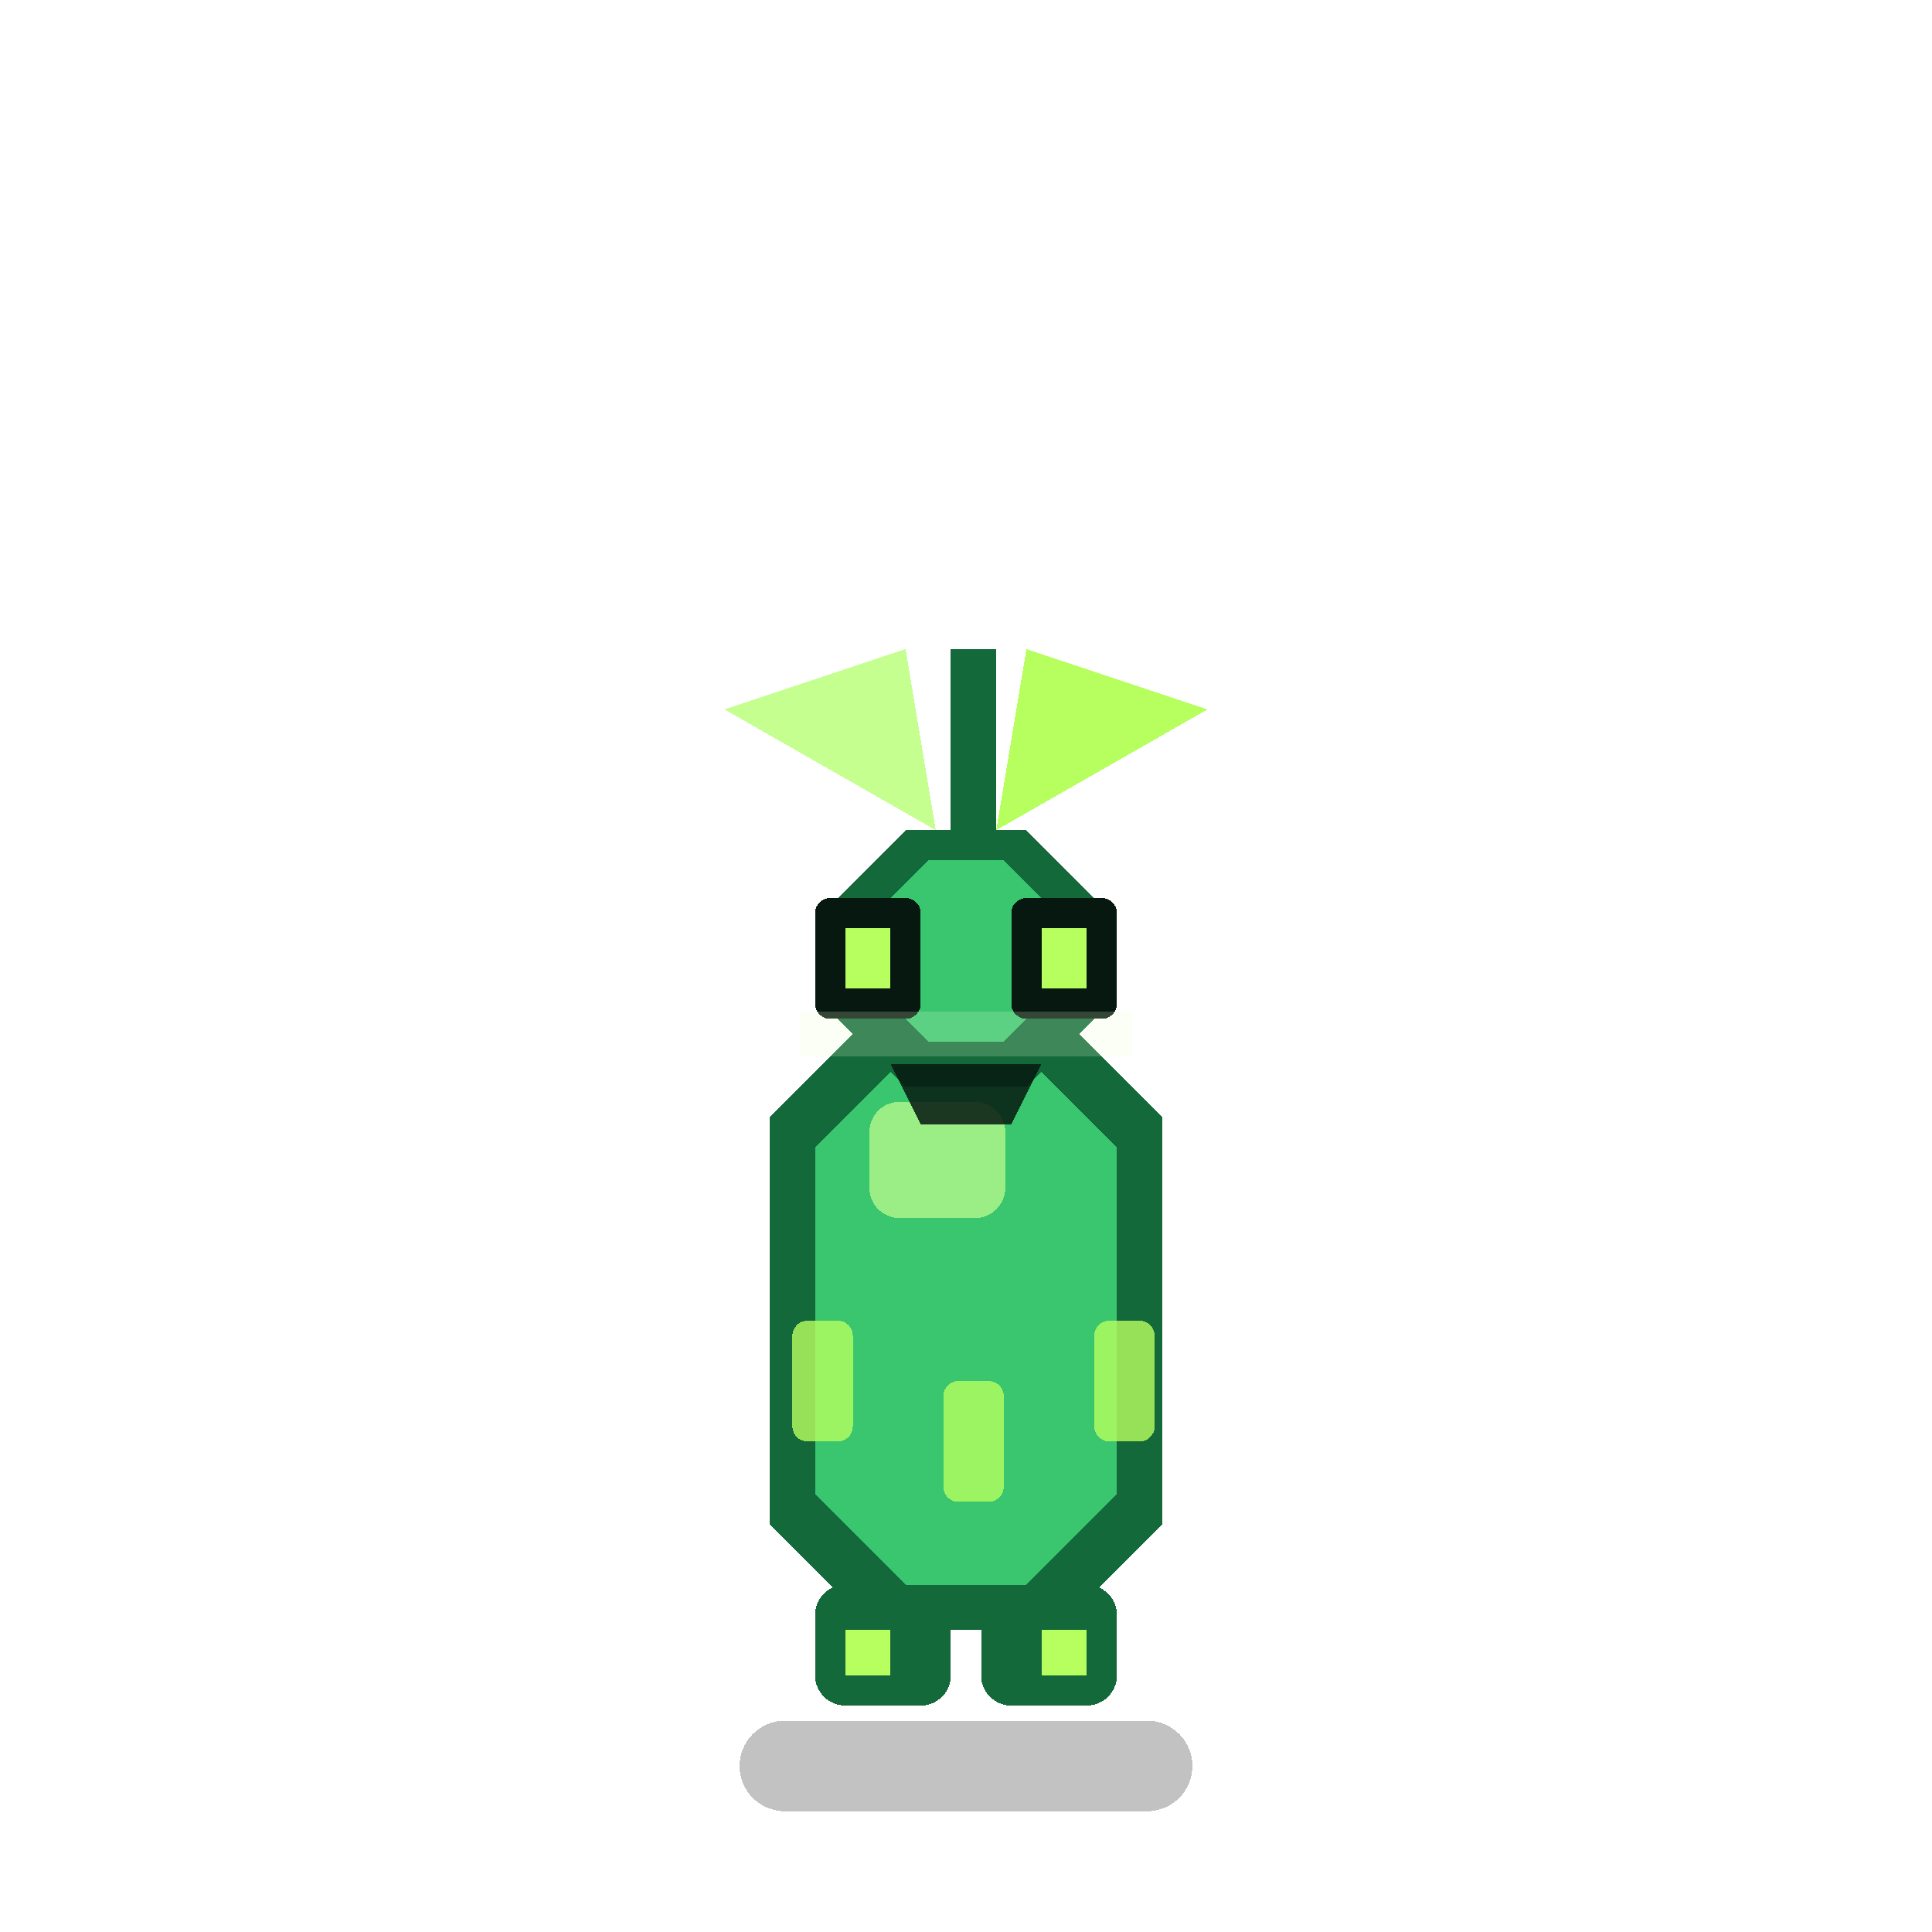
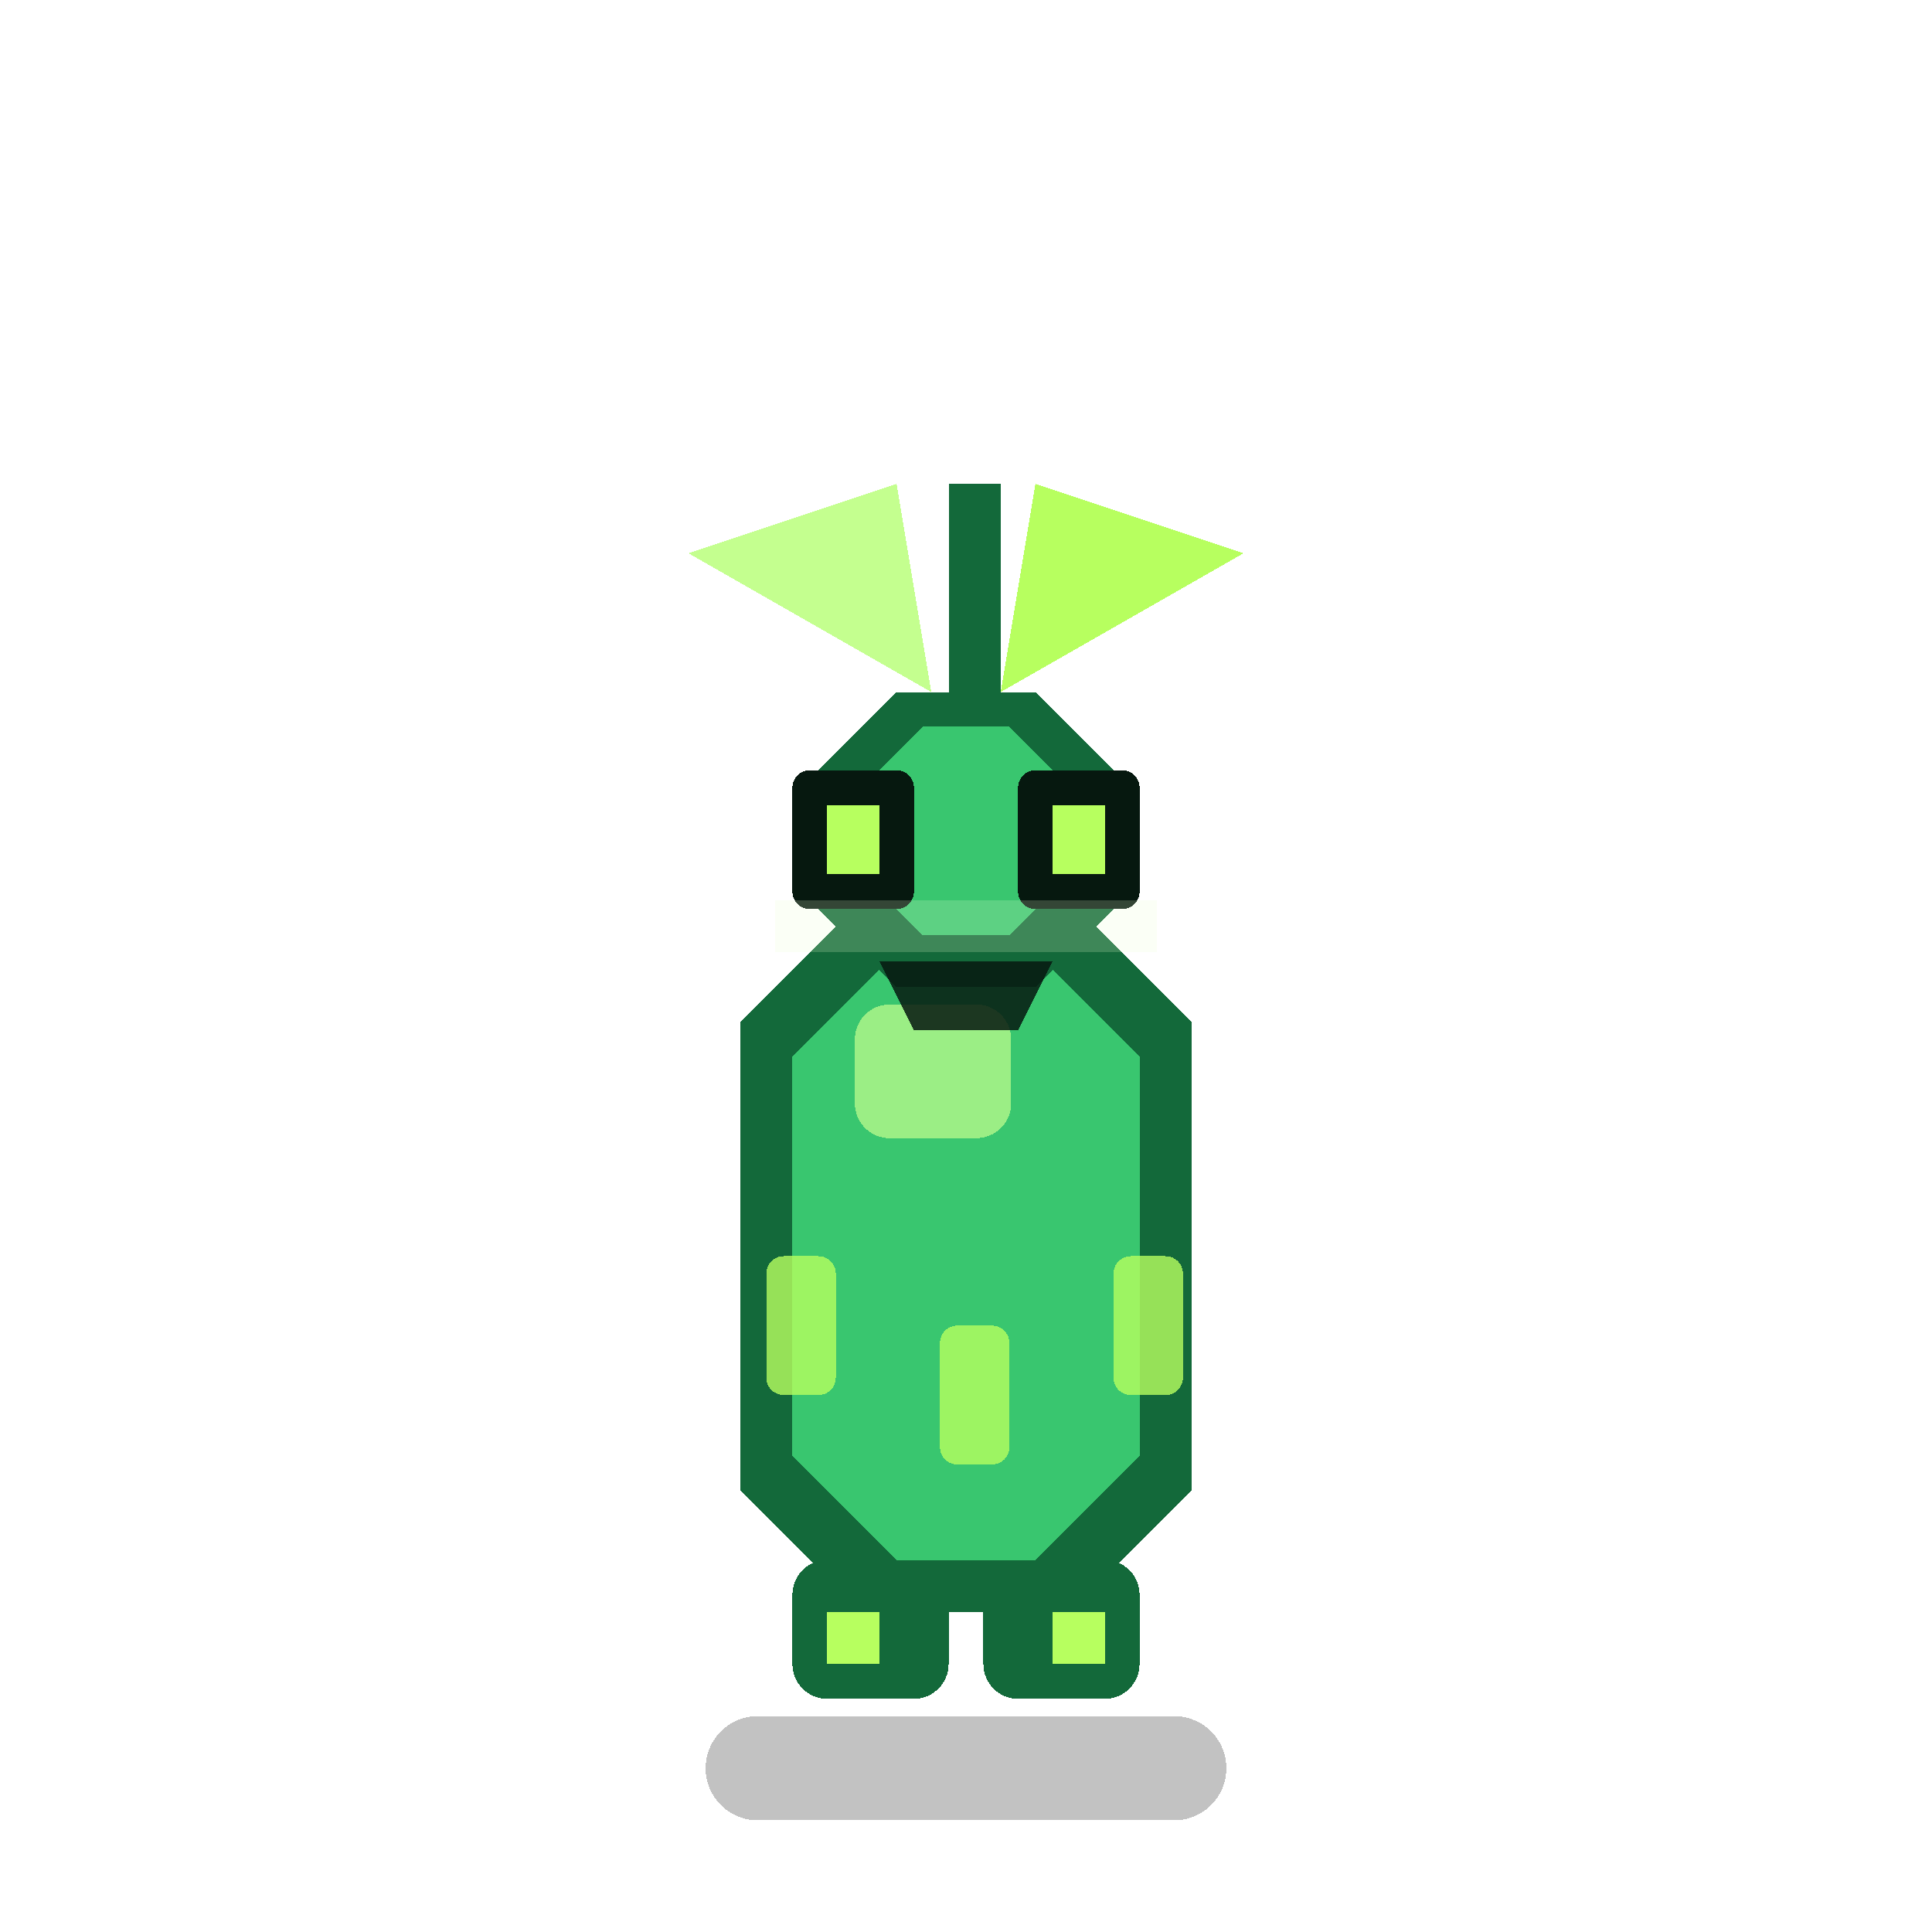
- <svg xmlns="http://www.w3.org/2000/svg" viewBox="0 0 128 128" width="128" height="128" shape-rendering="crispEdges" role="img" aria-labelledby="title desc" data-creature-id="M020" data-stage="Rookie" data-type="Nature">
+ <svg xmlns="http://www.w3.org/2000/svg" data-art="2" viewBox="0 0 128 128" width="128" height="128" shape-rendering="crispEdges" role="img" aria-labelledby="title desc" data-creature-id="M020" data-stage="Rookie" data-type="Nature">
  <style> * { shape-rendering: crispEdges; } .idle { transform-box: fill-box; transform-origin: center bottom; animation: bob 2.56s steps(2, end) infinite; } .eyes { transform-box: fill-box; transform-origin: center; animation: blink 5.0s steps(1, end) infinite; } .glow { animation: glow 2.2s steps(2, end) infinite; } .scan { transform-box: fill-box; animation: scan 3.1s linear infinite; } .wing { transform-box: fill-box; transform-origin: center; animation: flap 1.6s ease-in-out infinite; } .wr { transform-origin: left center; } .wl { transform-origin: right center; } .flame { transform-box: fill-box; transform-origin: center bottom; animation: flick 0.5s steps(2, end) infinite; } .ember { animation: glow 0.9s steps(2, end) infinite; } .halo { animation: glow 2.6s ease-in-out infinite; } .drip { transform-box: fill-box; animation: drip 2.4s ease-in infinite; } .bob-leaf { transform-box: fill-box; transform-origin: center bottom; animation: sway 3.4s ease-in-out infinite; } @keyframes bob { 0%, 100% { transform: translateY(0); } 50% { transform: translateY(-3px); } } @keyframes blink { 0%, 46%, 54%, 100% { transform: scaleY(1); } 50% { transform: scaleY(0.12); } } @keyframes glow { 0%, 100% { opacity: 0.5; } 50% { opacity: 1; } } @keyframes scan { 0% { transform: translateY(0); opacity: 0.05; } 50% { opacity: 0.35; } 100% { transform: translateY(37px); opacity: 0.05; } } @keyframes flap { 0%, 100% { transform: scaleX(1); } 50% { transform: scaleX(0.7); } } @keyframes flick { 0%, 100% { transform: scaleY(1); } 50% { transform: scaleY(1.18) translateY(-2px); } } @keyframes drip { 0%, 60% { transform: translateY(0); opacity: 0.9; } 90% { transform: translateY(6px); opacity: 0; } 100% { opacity: 0; } } @keyframes sway { 0%, 100% { transform: rotate(-4deg); } 50% { transform: rotate(4deg); } } @media (prefers-reduced-motion: reduce) { .idle, .eyes, .glow, .scan, .wing, .flame, .ember, .halo, .drip, .bob-leaf { animation: none; } } *{animation:none!important;transition:none!important}</style>
  <rect width="128" height="128" fill="none" />
  <g class="idle" stroke="#06180f" stroke-width="0">
-     <rect x="49" y="114" width="30" height="6" rx="3" fill="#000000" opacity="0.24" />
-     <polygon points="58,67 70,67 77,74 77,101 70,108 58,108 51,101 51,74" fill="#13693a" />
-     <polygon points="60,70 68,70 74,76 74,99 68,105 60,105 54,99 54,76" fill="#39c66f" />
-     <rect x="57.6" y="73" width="9" height="7.7" rx="2" fill="#c4ff8f" opacity="0.7" />
-     <polygon points="60,55 68,55 74,61 74,66 68,72 60,72 54,66 54,61" fill="#13693a" />
-     <polygon points="61.5,57 66.5,57 71.5,62 71.5,64 66.5,69 61.5,69 56.5,64 56.5,62" fill="#39c66f" />
-     <rect x="54" y="105" width="9" height="8" rx="2" fill="#13693a" />
-     <rect x="65" y="105" width="9" height="8" rx="2" fill="#13693a" />
-     <rect x="56" y="108" width="3" height="3" fill="#b7ff5f" class="glow" />
-     <rect x="69" y="108" width="3" height="3" fill="#b7ff5f" class="glow" />
-     <polygon class="bob-leaf" points="62,55 48,47 60,43" fill="#c4ff8f" />
-     <polygon class="bob-leaf" points="66,55 80,47 68,43" fill="#b7ff5f" />
-     <rect x="63" y="43" width="3" height="14" fill="#13693a" />
-     <g class="eyes">
-       <rect x="54" y="59.5" width="7" height="8" rx="1" fill="#06180f" />
-       <rect x="67" y="59.5" width="7" height="8" rx="1" fill="#06180f" />
-       <rect x="56" y="61.5" width="3" height="4" fill="#b7ff5f" class="glow" />
-       <rect x="69" y="61.5" width="3" height="4" fill="#b7ff5f" class="glow" />
+     <g transform="translate(64 116) scale(1.15) translate(-64 -116)">
+       <rect x="49" y="114" width="30" height="6" rx="3" fill="#000000" opacity="0.24" />
+       <polygon points="58,67 70,67 77,74 77,101 70,108 58,108 51,101 51,74" fill="#13693a" />
+       <polygon points="60,70 68,70 74,76 74,99 68,105 60,105 54,99 54,76" fill="#39c66f" />
+       <rect x="57.6" y="73" width="9" height="7.7" rx="2" fill="#c4ff8f" opacity="0.7" />
+       <polygon points="60,55 68,55 74,61 74,66 68,72 60,72 54,66 54,61" fill="#13693a" />
+       <polygon points="61.5,57 66.5,57 71.5,62 71.5,64 66.5,69 61.5,69 56.5,64 56.5,62" fill="#39c66f" />
+       <rect x="54" y="105" width="9" height="8" rx="2" fill="#13693a" />
+       <rect x="65" y="105" width="9" height="8" rx="2" fill="#13693a" />
+       <rect x="56" y="108" width="3" height="3" fill="#b7ff5f" class="glow" />
+       <rect x="69" y="108" width="3" height="3" fill="#b7ff5f" class="glow" />
+       <polygon class="bob-leaf" points="62,55 48,47 60,43" fill="#c4ff8f" />
+       <polygon class="bob-leaf" points="66,55 80,47 68,43" fill="#b7ff5f" />
+       <rect x="63" y="43" width="3" height="14" fill="#13693a" />
+       <g class="eyes">
+         <rect x="54" y="59.5" width="7" height="8" rx="1" fill="#06180f" />
+         <rect x="67" y="59.5" width="7" height="8" rx="1" fill="#06180f" />
+         <rect x="56" y="61.5" width="3" height="4" fill="#b7ff5f" class="glow" />
+         <rect x="69" y="61.5" width="3" height="4" fill="#b7ff5f" class="glow" />
+       </g>
+       <polygon points="59,70.5 69,70.5 67,74.5 61,74.5" fill="#06180f" opacity="0.85" />
+       <rect x="52.5" y="87.5" width="4" height="8" rx="1" fill="#b7ff5f" class="glow" opacity="0.8" />
+       <rect x="62.5" y="91.5" width="4" height="8" rx="1" fill="#b7ff5f" class="glow" opacity="0.8" />
+       <rect x="72.5" y="87.5" width="4" height="8" rx="1" fill="#b7ff5f" class="glow" opacity="0.8" />
+       <rect class="scan" x="53" y="67" width="22" height="3" fill="#eaffd0" opacity="0.2" />
    </g>
-     <polygon points="59,70.5 69,70.5 67,74.5 61,74.5" fill="#06180f" opacity="0.85" />
-     <rect x="52.5" y="87.5" width="4" height="8" rx="1" fill="#b7ff5f" class="glow" opacity="0.8" />
-     <rect x="62.5" y="91.5" width="4" height="8" rx="1" fill="#b7ff5f" class="glow" opacity="0.8" />
-     <rect x="72.5" y="87.5" width="4" height="8" rx="1" fill="#b7ff5f" class="glow" opacity="0.8" />
-     <rect class="scan" x="53" y="67" width="22" height="3" fill="#eaffd0" opacity="0.2" />
  </g>
</svg>
